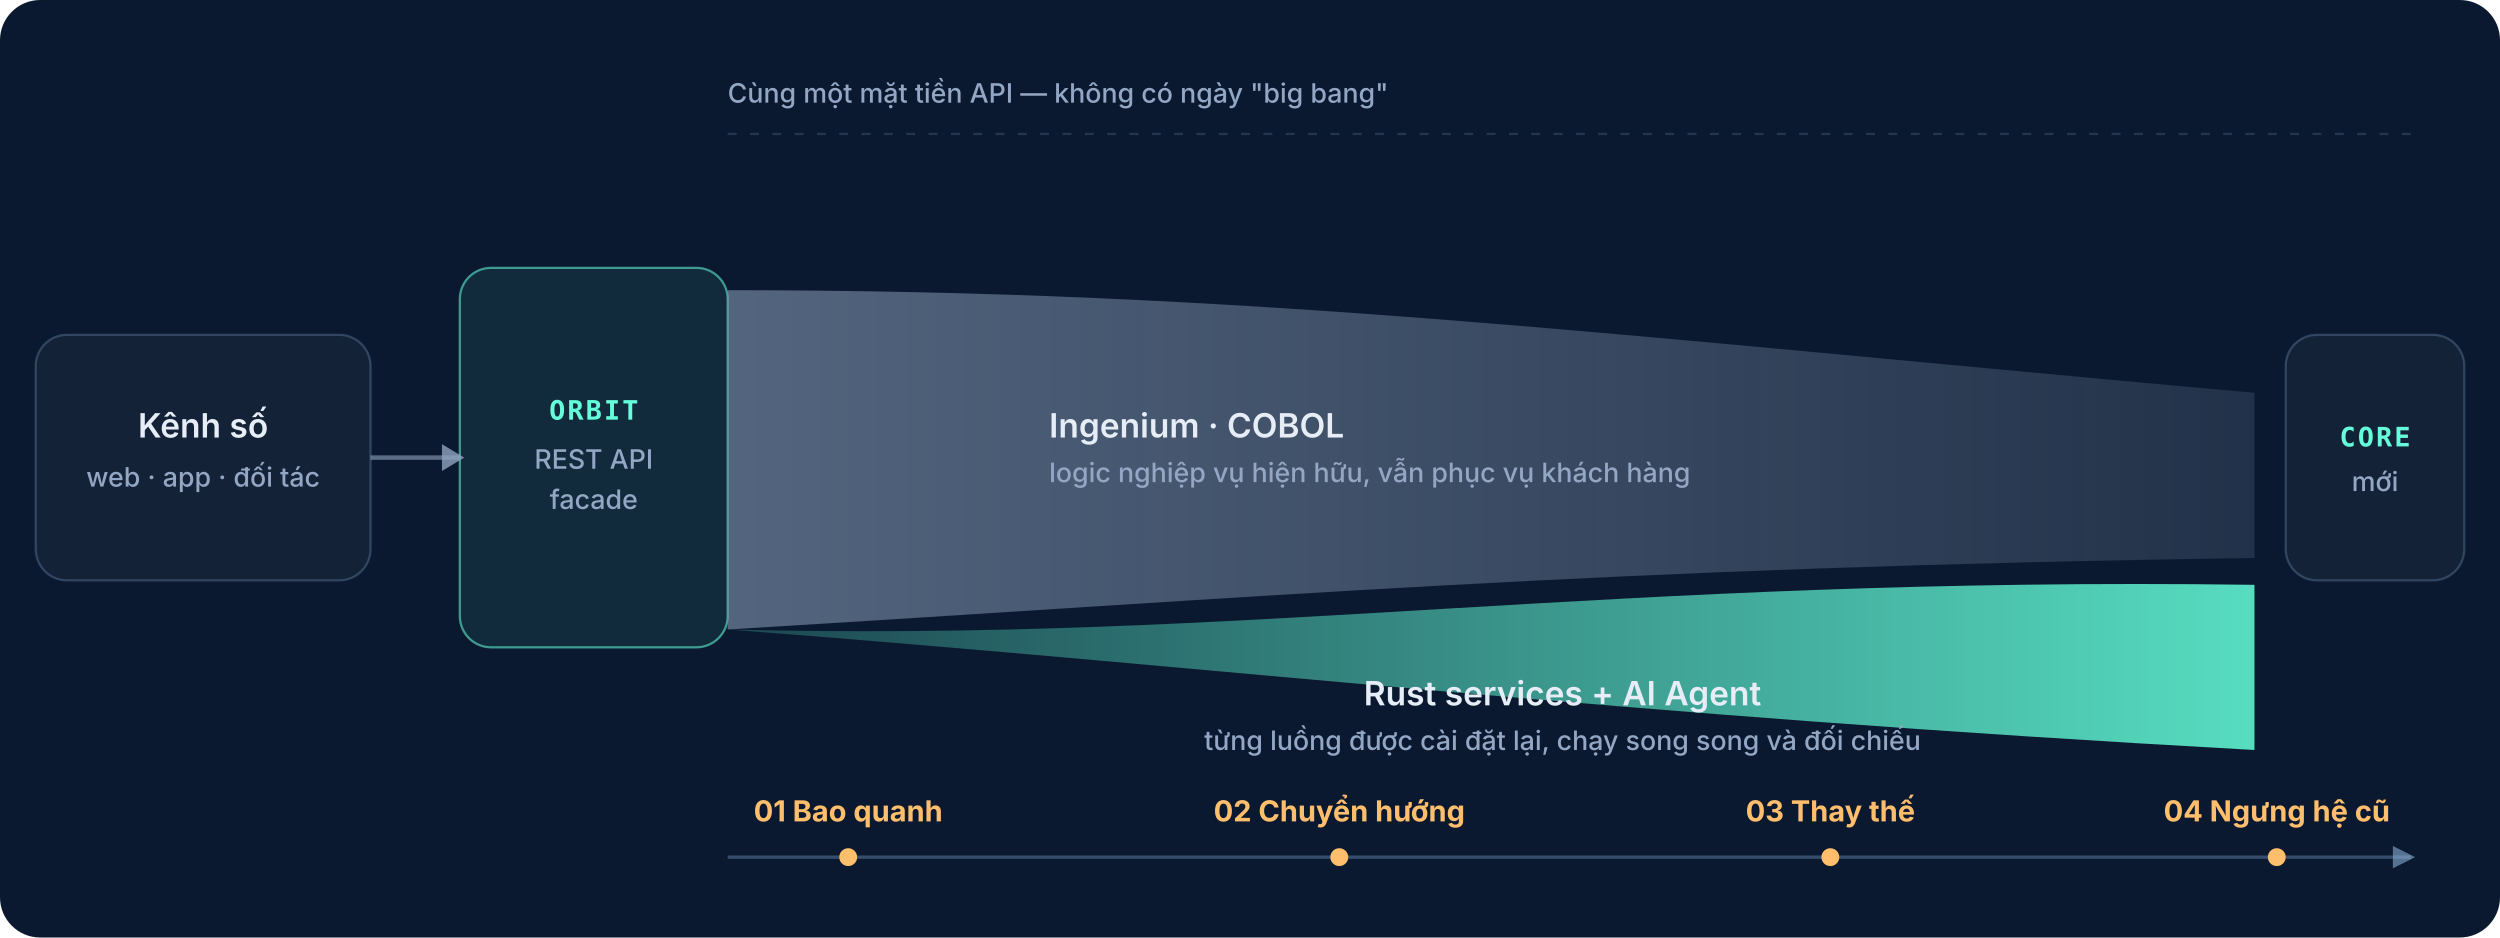
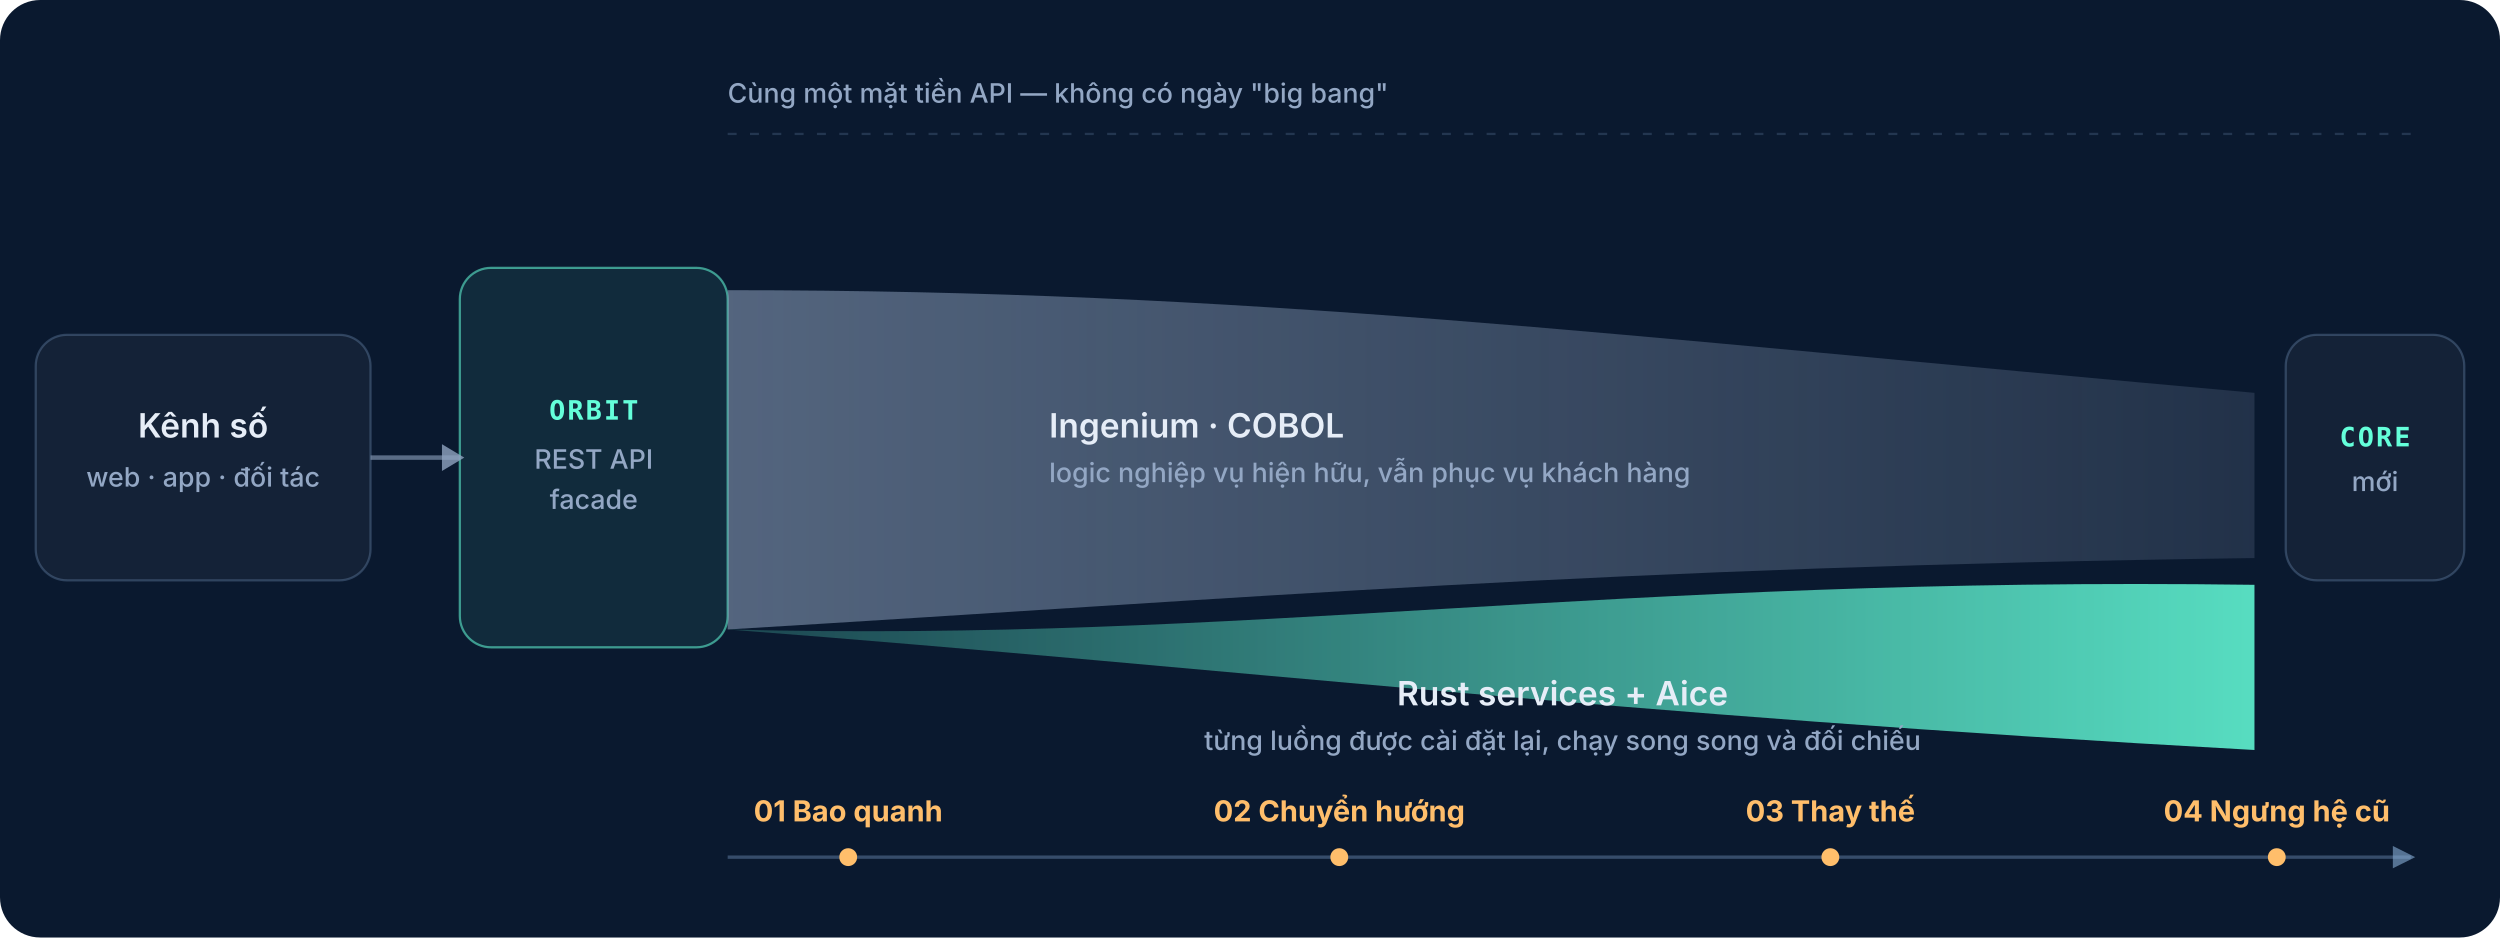
<svg xmlns="http://www.w3.org/2000/svg" viewBox="0 0 1120 420" width="1120" height="420" role="img" aria-label="Sơ đồ chiến lược Strangler Fig: các luồng nghiệp vụ mới đi qua Orbit vào service Rust và AI, các luồng còn lại vẫn vào Ingenium COBOL, tỉ lệ dịch chuyển dần theo thời gian.">
  <defs>
    <linearGradient id="legacy" x1="0" y1="0" x2="1" y2="0">
      <stop offset="0" stop-color="#8FA3BF" stop-opacity=".55" />
      <stop offset="1" stop-color="#8FA3BF" stop-opacity=".18" />
    </linearGradient>
    <linearGradient id="modern" x1="0" y1="0" x2="1" y2="0">
      <stop offset="0" stop-color="#64FFDA" stop-opacity=".2" />
      <stop offset="1" stop-color="#64FFDA" stop-opacity=".85" />
    </linearGradient>
    <style>
      .lbl   { font: 600 15px 'Inter', system-ui, sans-serif; fill: #E6EDF7; }
      .small { font: 500 12px 'Inter', system-ui, sans-serif; fill: #93A7C4; }
      .tag   { font: 700 12px 'JetBrains Mono', ui-monospace, monospace; fill: #64FFDA; letter-spacing: .08em; }
      .phase { font: 700 13px 'Inter', system-ui, sans-serif; fill: #FFBE6B; }
      .box   { fill: rgba(255,255,255,.04); stroke: rgba(136,173,214,.28); }
    </style>
  </defs>
  <rect width="1120" height="420" rx="18" fill="#0A192F" />
  <rect class="box" x="16" y="150" width="150" height="110" rx="14" />
  <text class="lbl" x="91" y="196" text-anchor="middle">Kênh số</text>
  <text class="small" x="91" y="218" text-anchor="middle">web · app · đối tác</text>
  <rect x="206" y="120" width="120" height="170" rx="14" fill="rgba(100,255,218,.08)" stroke="#64FFDA" stroke-opacity=".55" />
  <text class="tag" x="266" y="188" text-anchor="middle">ORBIT</text>
  <text class="small" x="266" y="210" text-anchor="middle">REST API</text>
  <text class="small" x="266" y="228" text-anchor="middle">facade</text>
  <path d="M166 205 H206" stroke="#8FA3BF" stroke-opacity=".6" stroke-width="2" />
  <path d="M198 199 l10 6 -10 6 z" fill="#8FA3BF" fill-opacity=".8" />
  <path d="M326 130 C 560 130, 720 150, 1010 176 L1010 250 C 720 254, 560 268, 326 282 Z" fill="url(#legacy)" />
  <path d="M326 282 C 560 300, 720 320, 1010 336 L1010 262 C 720 258, 560 288, 326 282 Z" fill="url(#modern)" />
  <text class="lbl" x="470" y="196">Ingenium · COBOL</text>
  <text class="small" x="470" y="216">logic nghiệp vụ hiện hữu, vẫn phục vụ khách hàng</text>
-   <text class="lbl" x="700" y="316" text-anchor="middle">Rust services + AI Agent</text>
+   <text class="lbl" x="700" y="316" text-anchor="middle">Rust services + Aice</text>
  <text class="small" x="700" y="336" text-anchor="middle">từng luồng được cài đặt lại, chạy song song và đối chiếu</text>
  <rect class="box" x="1024" y="150" width="80" height="110" rx="14" />
  <text class="tag" x="1064" y="200" text-anchor="middle">CORE</text>
  <text class="small" x="1064" y="220" text-anchor="middle">mới</text>
  <path d="M326 384 H1080" stroke="rgba(136,173,214,.35)" stroke-width="1.5" />
  <path d="M1072 379 l10 5 -10 5 z" fill="rgba(136,173,214,.6)" />
  <g>
    <circle cx="380" cy="384" r="4" fill="#FFBE6B" />
    <text class="phase" x="380" y="368" text-anchor="middle">01 Bao quanh</text>
    <circle cx="600" cy="384" r="4" fill="#FFBE6B" />
    <text class="phase" x="600" y="368" text-anchor="middle">02 Chuyển hướng</text>
    <circle cx="820" cy="384" r="4" fill="#FFBE6B" />
    <text class="phase" x="820" y="368" text-anchor="middle">03 Thay thế</text>
    <circle cx="1020" cy="384" r="4" fill="#FFBE6B" />
    <text class="phase" x="1020" y="368" text-anchor="middle">04 Ngưng hệ cũ</text>
  </g>
  <text class="small" x="326" y="46">Cùng một mặt tiền API — không có ngày "big bang"</text>
  <path d="M326 60 H1080" stroke="rgba(136,173,214,.2)" stroke-dasharray="4 6" />
</svg>
